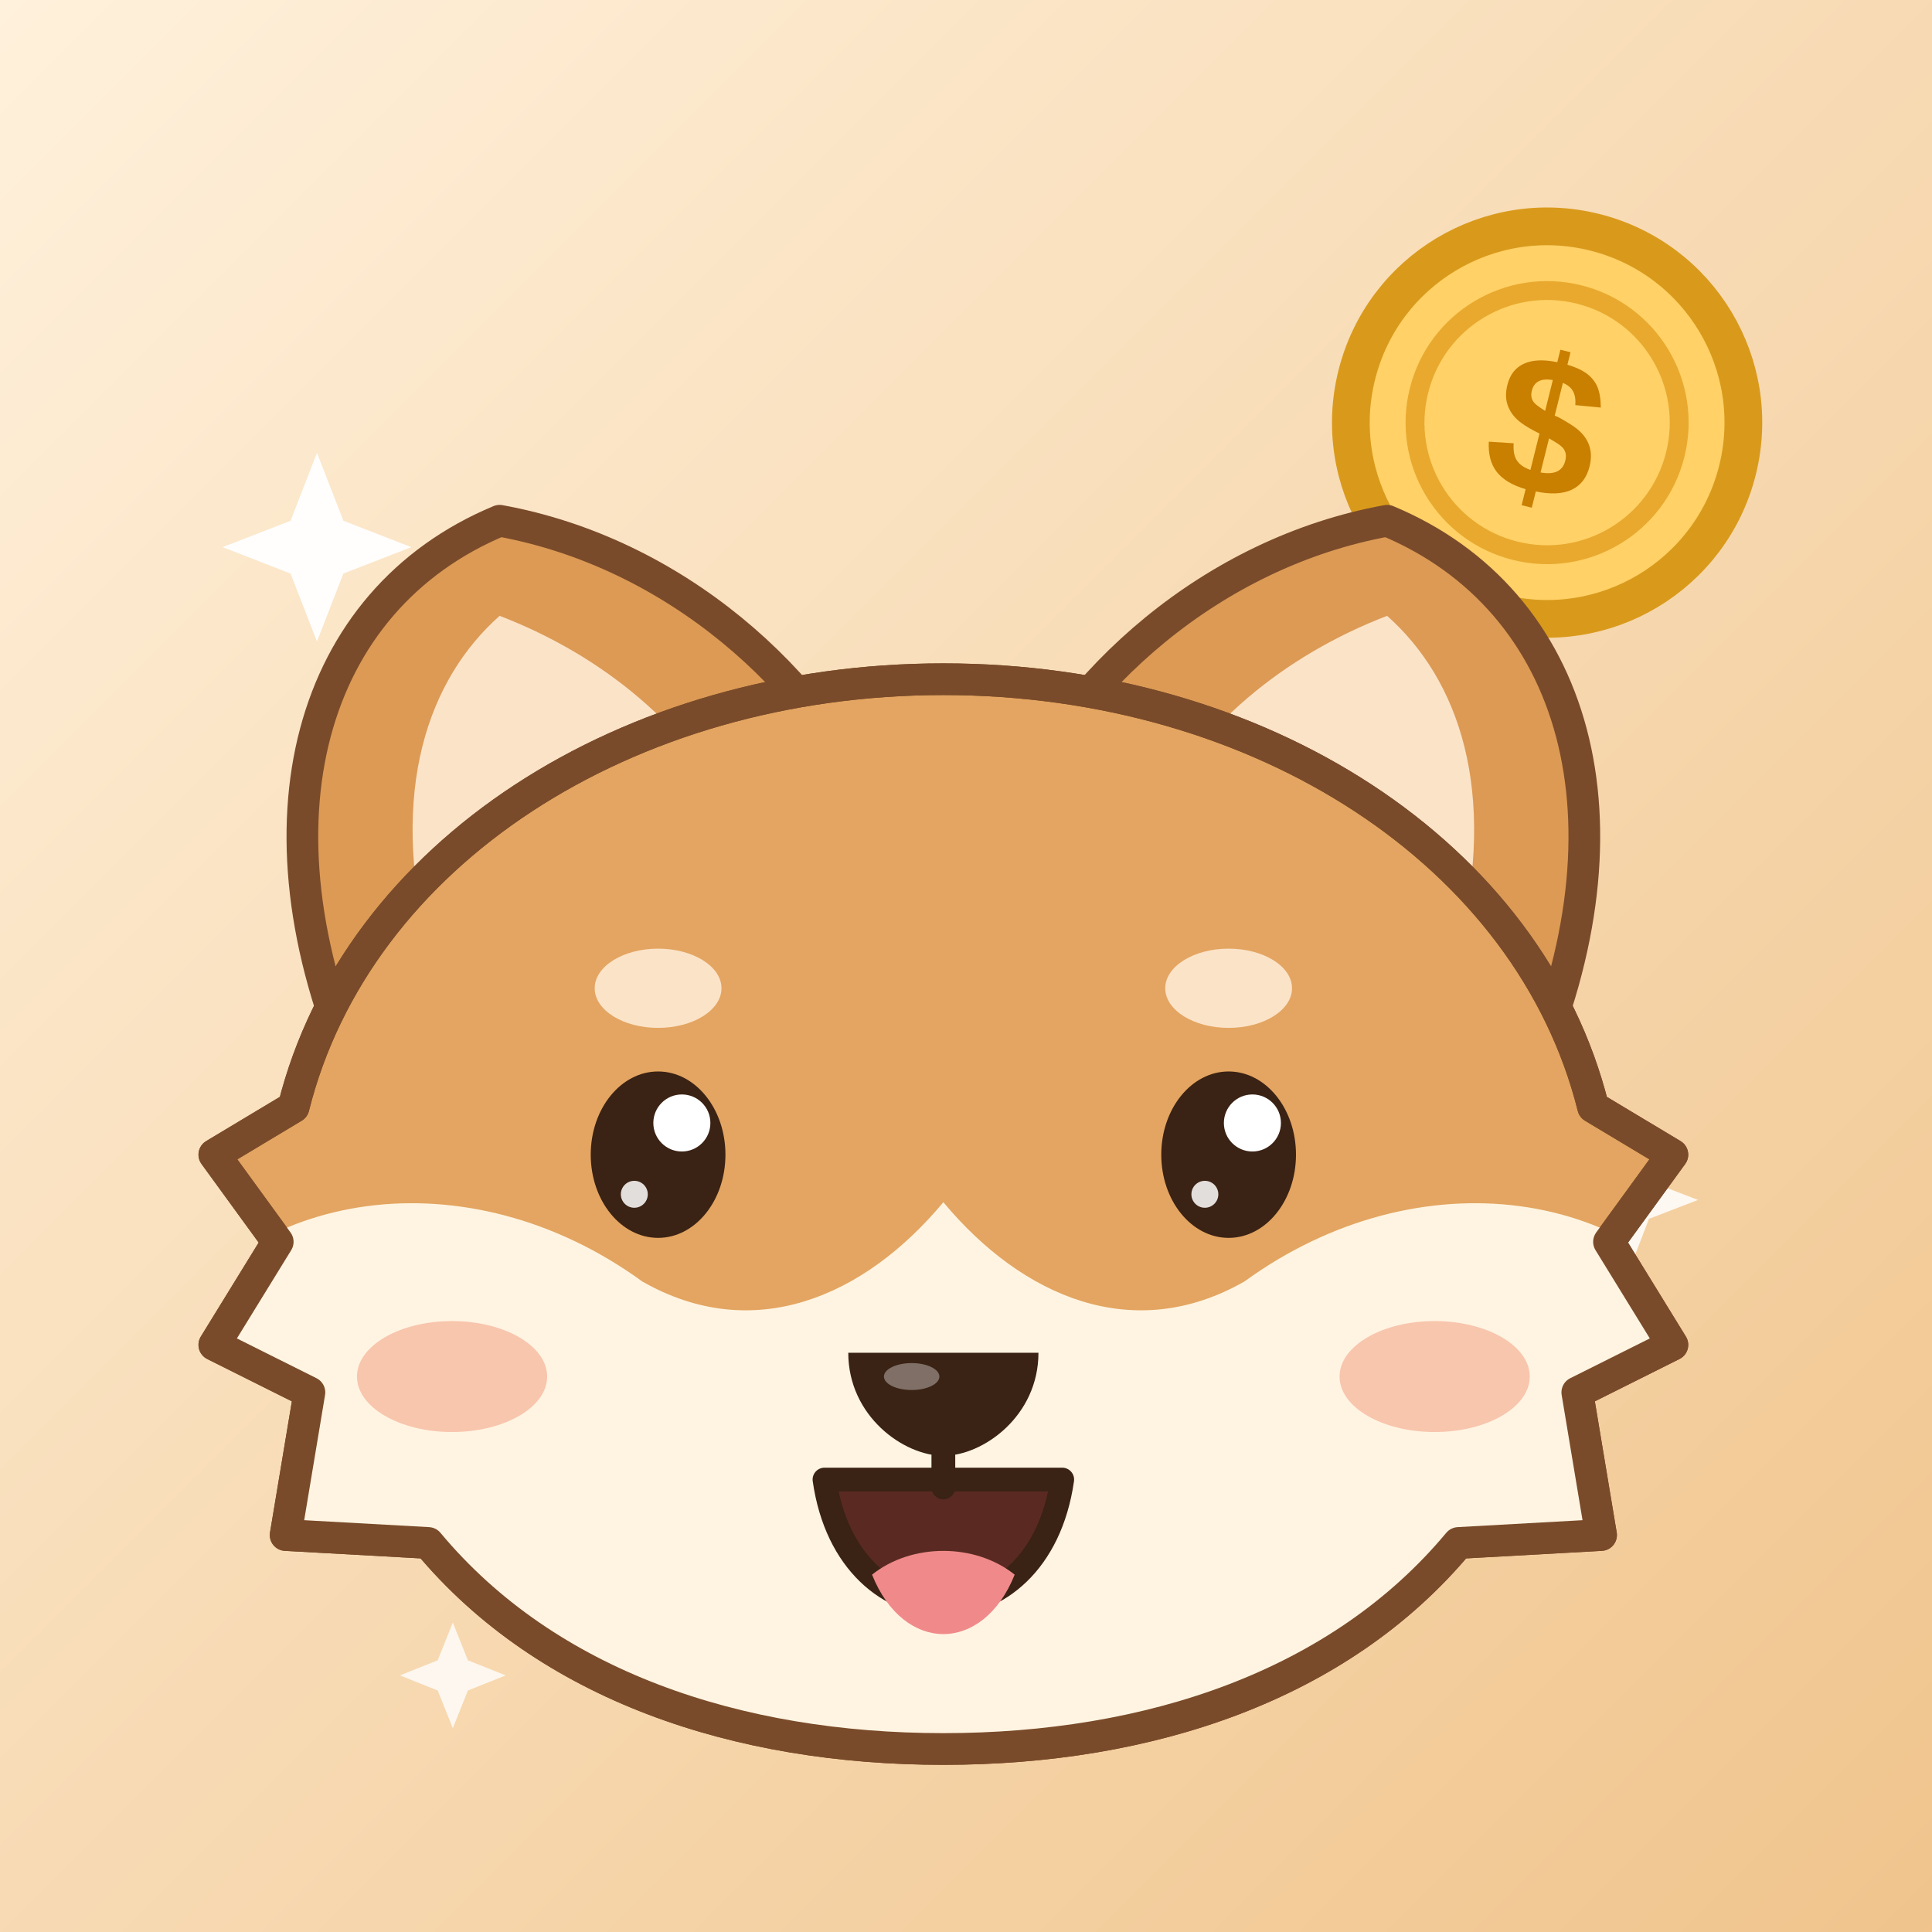
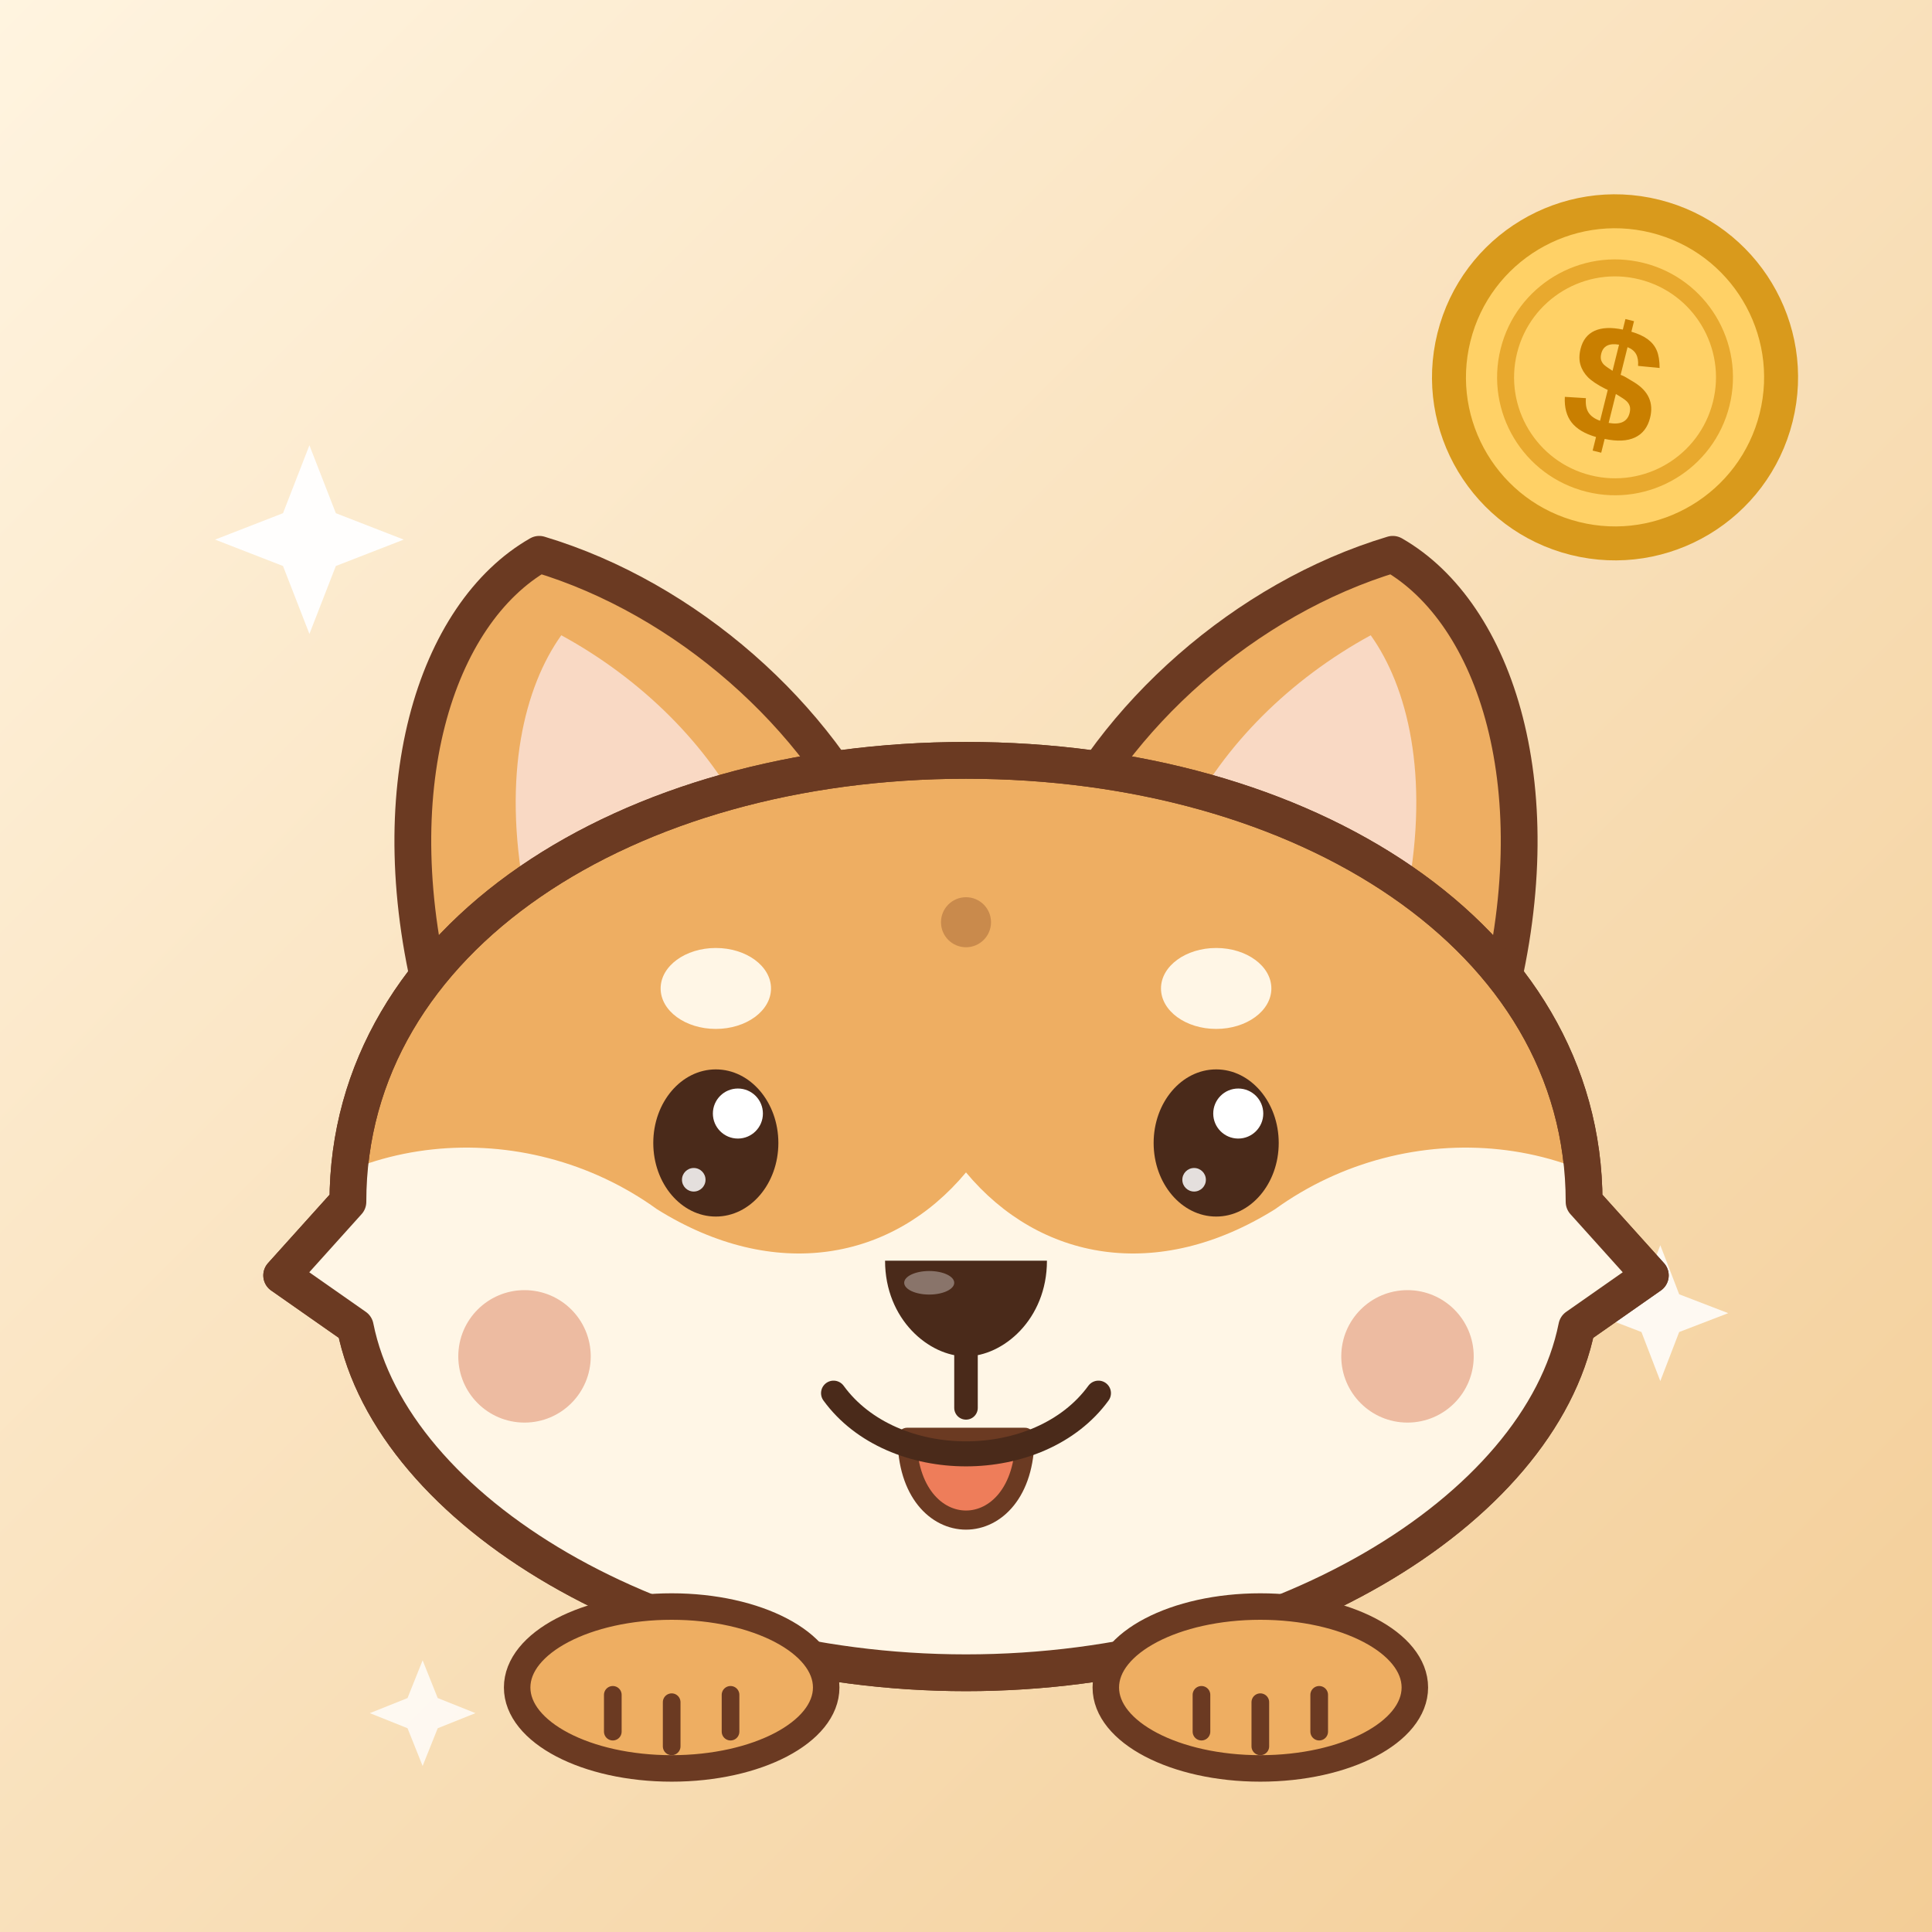
<svg xmlns="http://www.w3.org/2000/svg" viewBox="0 0 512 512" width="512" height="512">
  <defs>
    <linearGradient id="bg" x1="0" y1="0" x2="1" y2="1">
-       <stop offset="0" stop-color="#fff1dc" />
-       <stop offset="1" stop-color="#f0c48c" />
+       <stop offset="0" stop-color="#fff4e0" />
+       <stop offset="1" stop-color="#f3cd96" />
    </linearGradient>
-     <path id="face" d="M100 40 C140 40 174 62 182 94 L192 100 L184 111 L192 124 L180 130 L183 148 L165 149 C150 167 126 175 100 175 C74 175 50 167 35 149 L17 148 L20 130 L8 124 L16 111 L8 100 L18 94 C26 62 60 40 100 40 Z" />
+     <path id="face" d="M100 50 C146 50 184 74 184 110 L193 120 L183 127 C178 152 142 174 100 174 C58 174 22 152 17 127 L7 120 L16 110 C16 74 54 50 100 50 Z" />
    <clipPath id="faceclip">
      <use href="#face" />
    </clipPath>
  </defs>
  <rect width="512" height="512" fill="url(#bg)" />
-   <path d="M84 120l7 18 18 7-18 7-7 18-7-18-18-7 18-7z" fill="#fff" opacity=".95" />
-   <path d="M432 300l5 13 13 5-13 5-5 13-5-13-13-5 13-5z" fill="#fff" opacity=".85" />
-   <path d="M120 430l4 10 10 4-10 4-4 10-4-10-10-4 10-4z" fill="#fff" opacity=".8" />
-   <g transform="rotate(14 410 112)">
-     <circle cx="410" cy="112" r="52" fill="#ffd166" stroke="#d99a1c" stroke-width="10" />
-     <circle cx="410" cy="112" r="35" fill="none" stroke="#e8a92e" stroke-width="5" />
-     <text x="410" y="131" font-family="Arial, sans-serif" font-size="52" font-weight="700" text-anchor="middle" fill="#c97f00">$</text>
+   <path d="M82 118l7 18 18 7-18 7-7 18-7-18-18-7 18-7z" fill="#fff" opacity=".95" />
+   <path d="M440 330l5 13 13 5-13 5-5 13-5-13-13-5 13-5z" fill="#fff" opacity=".85" />
+   <path d="M112 440l4 10 10 4-10 4-4 10-4-10-10-4 10-4z" fill="#fff" opacity=".8" />
+   <g transform="rotate(14 428 100)">
+     <circle cx="428" cy="100" r="44" fill="#ffd166" stroke="#d99a1c" stroke-width="9" />
+     <circle cx="428" cy="100" r="29" fill="none" stroke="#e8a92e" stroke-width="4.5" />
+     <text x="428" y="117" font-family="Arial, sans-serif" font-size="44" font-weight="700" text-anchor="middle" fill="#c97f00">$</text>
  </g>
-   <g transform="translate(40 96) scale(2.1)">
-     <g stroke="#7a4b2a" stroke-width="4" stroke-linejoin="round" stroke-linecap="round">
-       <path d="M26 90 C12 58 20 30 44 20 C66 24 84 40 92 58 Z" fill="#dc9a55" />
-       <path d="M174 90 C188 58 180 30 156 20 C134 24 116 40 108 58 Z" fill="#dc9a55" />
-       <path d="M35 74 C30 54 35 40 44 32 C57 37 68 46 74 58 Z" fill="#fbe3c8" stroke="none" />
-       <path d="M165 74 C170 54 165 40 156 32 C143 37 132 46 126 58 Z" fill="#fbe3c8" stroke="none" />
-       <use href="#face" fill="#e3a561" />
+   <g transform="translate(61 104) scale(1.95)">
+     <g stroke="#6b3a22" stroke-width="5" stroke-linejoin="round" stroke-linecap="round">
+       <path d="M28 84 C20 54 28 30 42 22 C62 28 80 44 88 62 Z" fill="#eeae62" />
+       <path d="M172 84 C180 54 172 30 158 22 C138 28 120 44 112 62 Z" fill="#eeae62" />
+       <path d="M40 68 C37 52 40 40 45 33 C56 39 65 48 70 58 Z" fill="#f9d9c4" stroke="none" />
+       <path d="M160 68 C163 52 160 40 155 33 C144 39 135 48 130 58 Z" fill="#f9d9c4" stroke="none" />
+       <use href="#face" fill="#eeae62" />
      <g clip-path="url(#faceclip)" stroke="none">
-         <path d="M0 124 C12 104 40 100 62 116 C76 124 90 118 100 106 C110 118 124 124 138 116 C160 100 188 104 200 124 L200 190 L0 190 Z" fill="#fff4e2" />
+         <path d="M0 118 C14 100 40 98 58 111 C74 121 90 118 100 106 C110 118 126 121 142 111 C160 98 186 100 200 118 L200 190 L0 190 Z" fill="#fff6e6" />
      </g>
      <use href="#face" fill="none" />
    </g>
-     <ellipse cx="64" cy="79" rx="8" ry="5" fill="#fbe3c8" />
-     <ellipse cx="136" cy="79" rx="8" ry="5" fill="#fbe3c8" />
-     <ellipse cx="64" cy="100" rx="8.5" ry="10.5" fill="#3a2214" />
-     <ellipse cx="136" cy="100" rx="8.5" ry="10.5" fill="#3a2214" />
-     <circle cx="67" cy="96" r="3.6" fill="#fff" />
-     <circle cx="139" cy="96" r="3.6" fill="#fff" />
-     <circle cx="61" cy="105" r="1.7" fill="#fff" opacity=".85" />
-     <circle cx="133" cy="105" r="1.7" fill="#fff" opacity=".85" />
-     <ellipse cx="38" cy="128" rx="12" ry="7" fill="#f4a58a" opacity=".6" />
-     <ellipse cx="162" cy="128" rx="12" ry="7" fill="#f4a58a" opacity=".6" />
-     <path d="M85 141 C88 162 112 162 115 141 Z" fill="#5a2a22" stroke="#3a2214" stroke-width="3" stroke-linejoin="round" />
-     <path d="M91 153 C95 163 105 163 109 153 C104 149 96 149 91 153 Z" fill="#f08a8a" />
-     <path d="M88 125 h24 c0 8 -7 13 -12 13 c-5 0 -12 -5 -12 -13 z" fill="#3a2214" />
-     <ellipse cx="96" cy="128" rx="3.5" ry="1.7" fill="#fff" opacity=".35" />
-     <path d="M100 138 v4" stroke="#3a2214" stroke-width="3" stroke-linecap="round" />
+     <ellipse cx="66" cy="81" rx="7.5" ry="5.5" fill="#fff6e6" />
+     <ellipse cx="134" cy="81" rx="7.5" ry="5.5" fill="#fff6e6" />
+     <circle cx="100" cy="72" r="3.4" fill="#c98a4c" />
+     <ellipse cx="66" cy="102" rx="8.5" ry="10" fill="#4a2a1a" />
+     <ellipse cx="134" cy="102" rx="8.5" ry="10" fill="#4a2a1a" />
+     <circle cx="69" cy="98" r="3.4" fill="#fff" />
+     <circle cx="137" cy="98" r="3.4" fill="#fff" />
+     <circle cx="63" cy="107" r="1.6" fill="#fff" opacity=".85" />
+     <circle cx="131" cy="107" r="1.6" fill="#fff" opacity=".85" />
+     <circle cx="40" cy="131" r="9" fill="#e5a283" opacity=".7" />
+     <circle cx="160" cy="131" r="9" fill="#e5a283" opacity=".7" />
+     <path d="M92 142 C92 157 108 157 108 142 Z" fill="#ee7d5a" stroke="#6b3a22" stroke-width="2.6" stroke-linejoin="round" />
+     <path d="M82 136 C90 147 110 147 118 136" fill="none" stroke="#4a2a1a" stroke-width="3.4" stroke-linecap="round" />
+     <path d="M100 130 v8" stroke="#4a2a1a" stroke-width="3.2" stroke-linecap="round" />
+     <path d="M89 118 h22 c0 8 -6 13 -11 13 c-5 0 -11 -5 -11 -13 z" fill="#4a2a1a" />
+     <ellipse cx="95" cy="121" rx="3.4" ry="1.6" fill="#fff" opacity=".35" />
+     <g stroke="#6b3a22" stroke-width="3.6" stroke-linejoin="round" stroke-linecap="round">
+       <ellipse cx="60" cy="176" rx="21" ry="11" fill="#eeae62" />
+       <ellipse cx="140" cy="176" rx="21" ry="11" fill="#eeae62" />
+       <path d="M52 177 v5 M60 178 v6 M68 177 v5 M132 177 v5 M140 178 v6 M148 177 v5" fill="none" stroke-width="2.4" />
+     </g>
  </g>
</svg>
